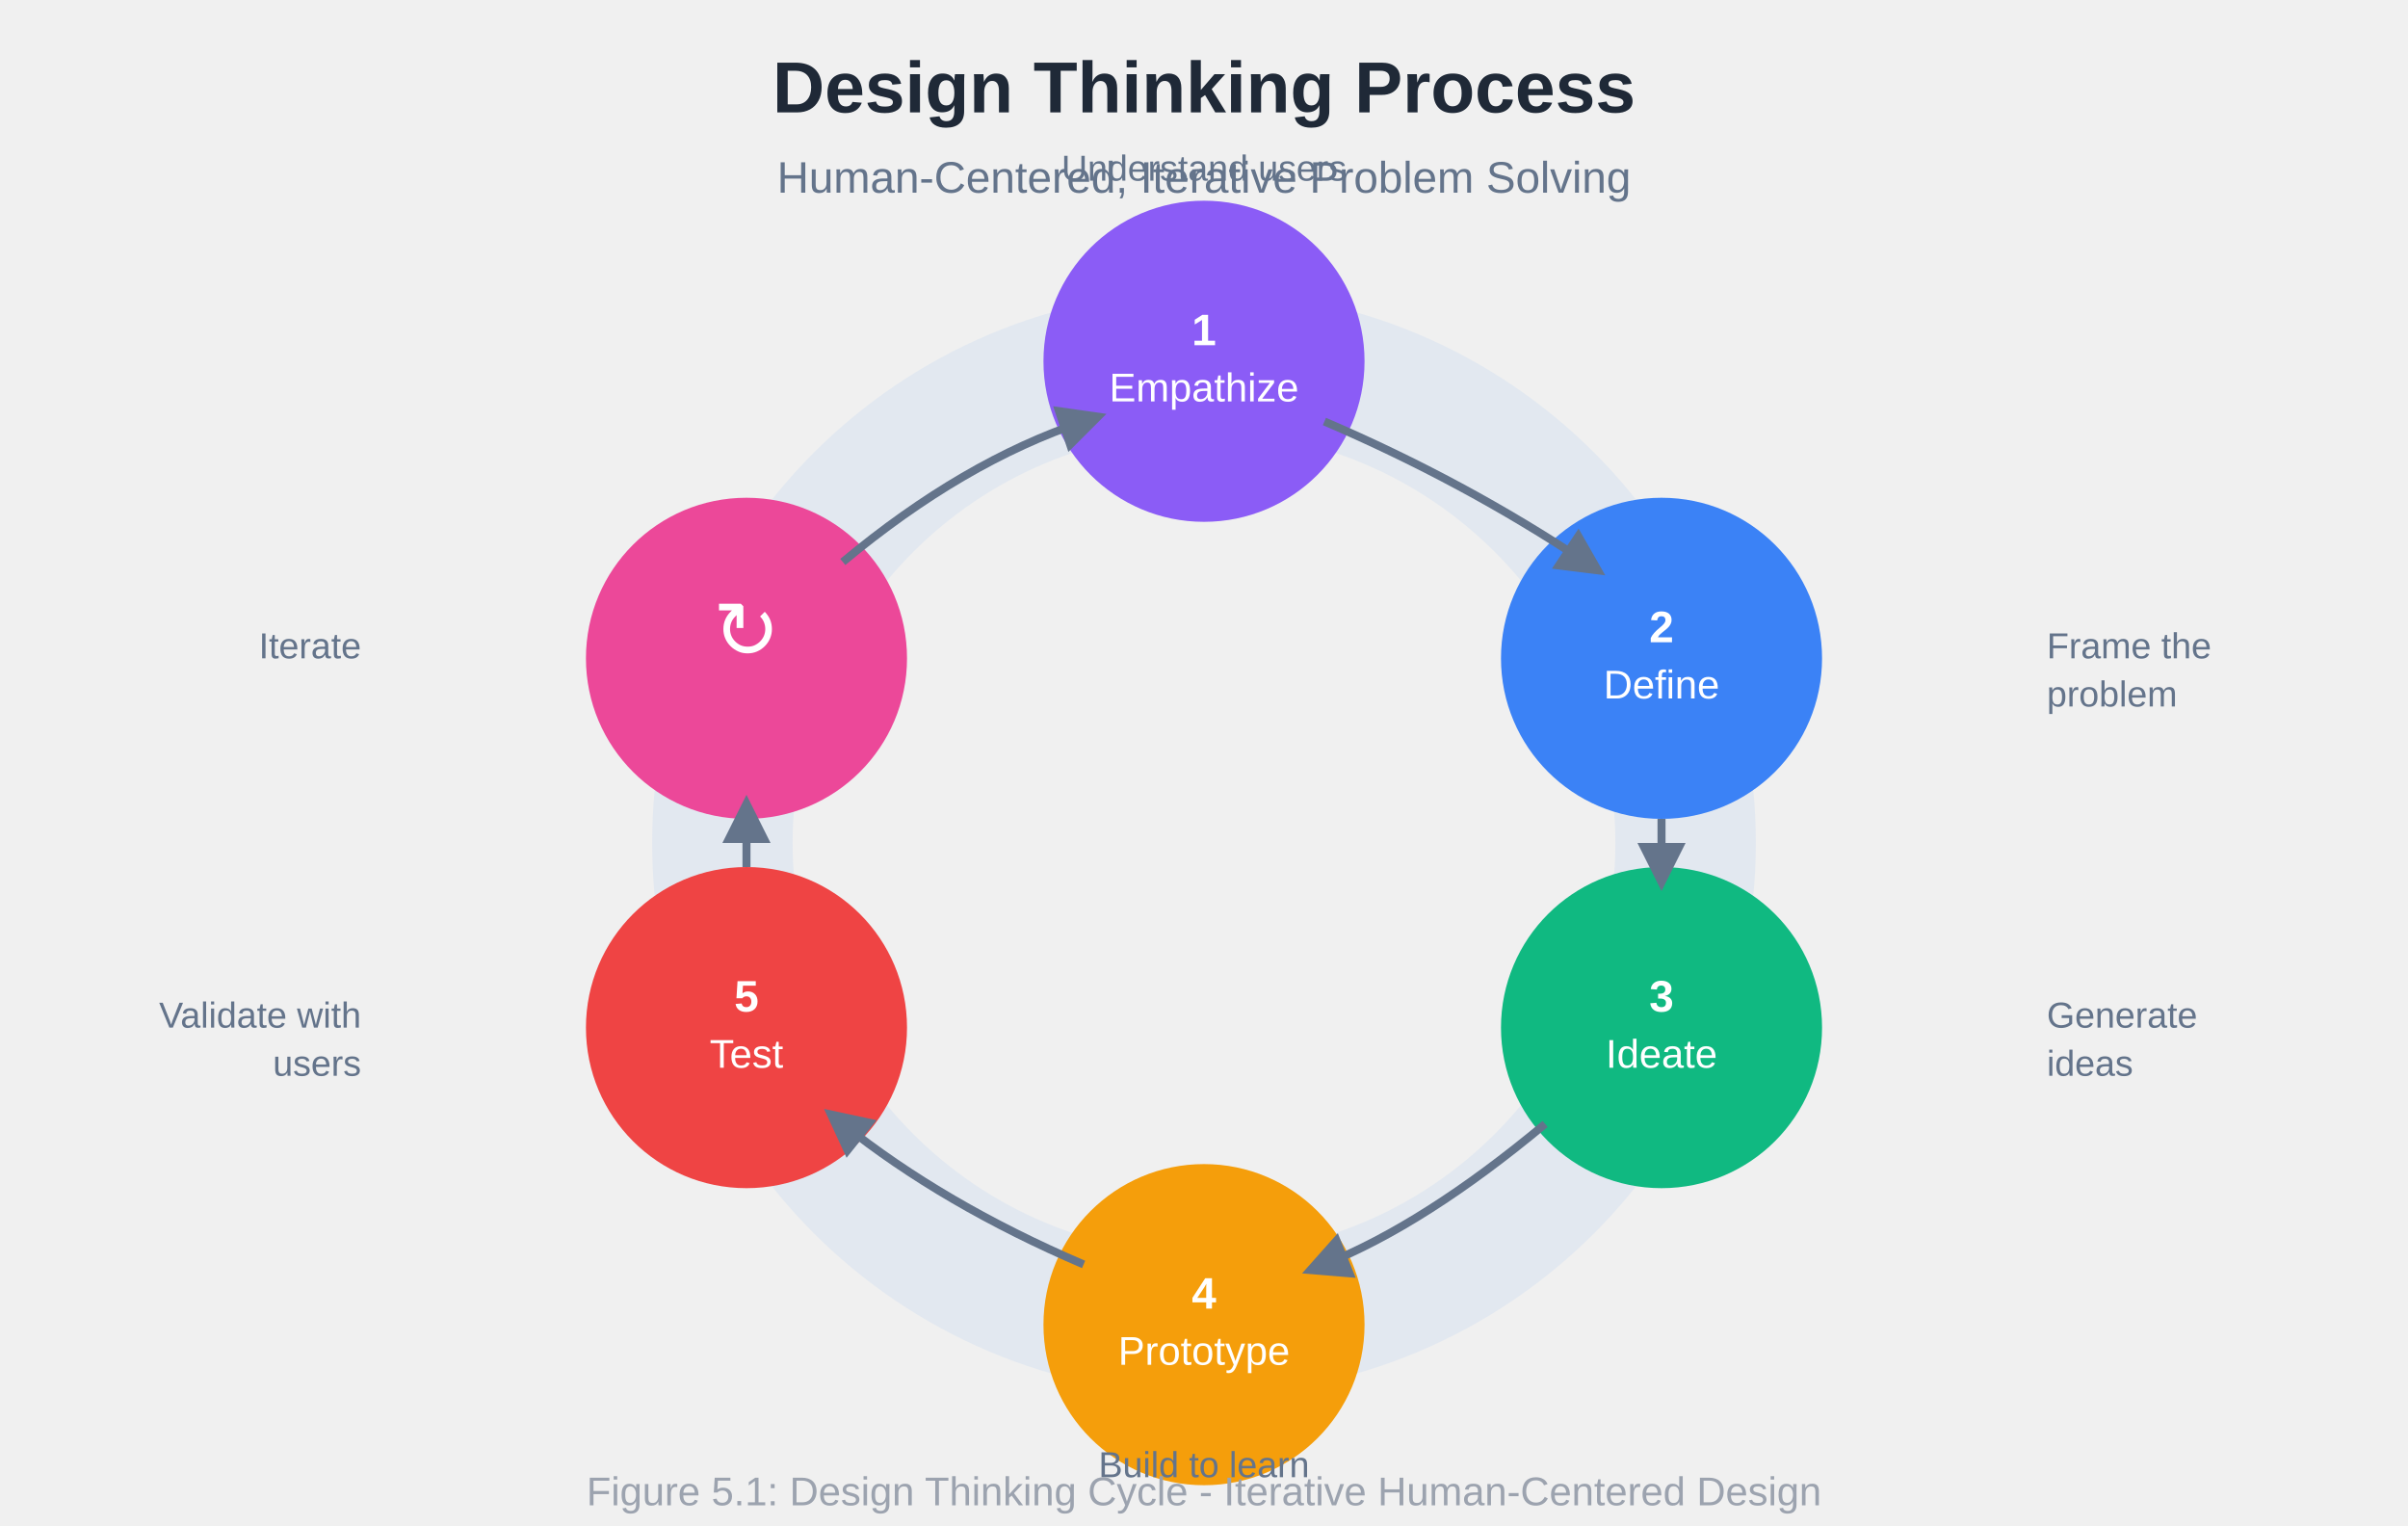
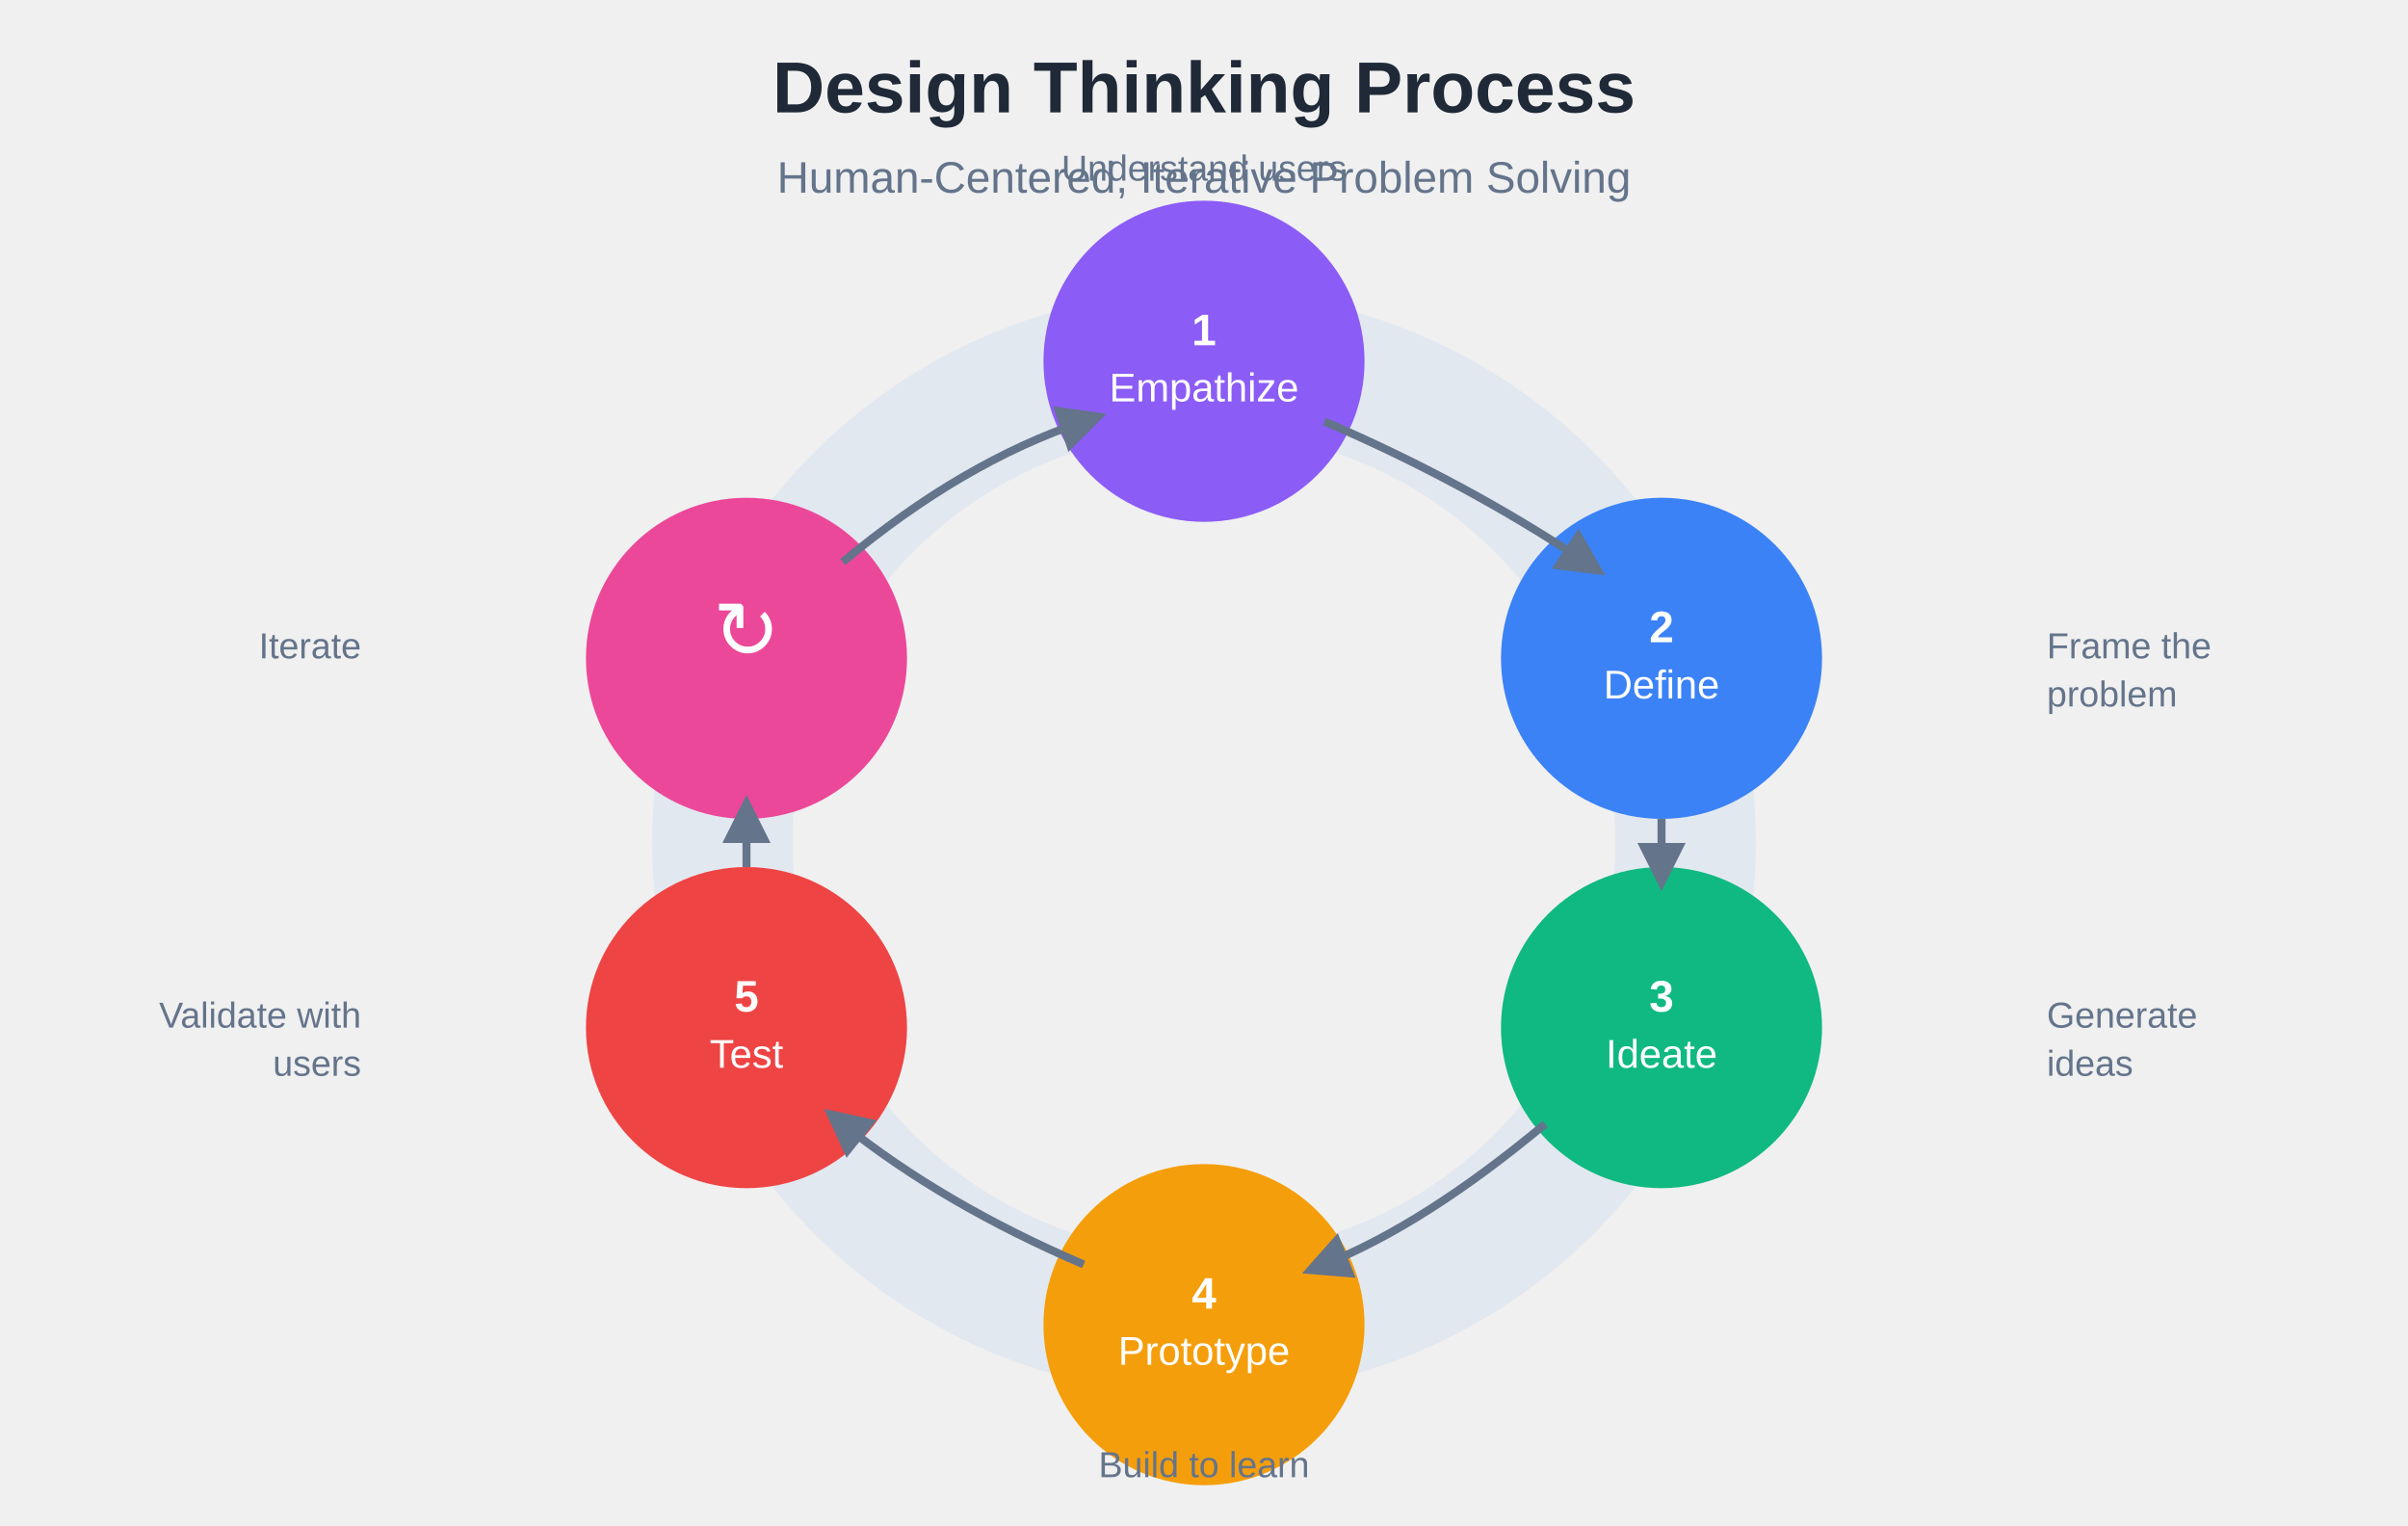
<svg xmlns="http://www.w3.org/2000/svg" viewBox="0 0 600 380" width="600" height="380">
  <text x="300" y="28" text-anchor="middle" font-family="Arial, sans-serif" font-size="18" font-weight="bold" fill="#1F2937">Design Thinking Process</text>
  <text x="300" y="48" text-anchor="middle" font-family="Arial, sans-serif" font-size="11" fill="#64748B">Human-Centered, Iterative Problem Solving</text>
  <path d="M 300 90             A 120 120 0 0 1 420 210             A 120 120 0 0 1 300 330             A 120 120 0 0 1 180 210             A 120 120 0 0 1 300 90" fill="none" stroke="#E2E8F0" stroke-width="35" stroke-linecap="round" />
  <circle cx="300" cy="90" r="40" fill="#8B5CF6" />
  <text x="300" y="86" text-anchor="middle" font-family="Arial, sans-serif" font-size="11" fill="white" font-weight="bold">1</text>
  <text x="300" y="100" text-anchor="middle" font-family="Arial, sans-serif" font-size="10" fill="white">Empathize</text>
  <text x="300" y="45" text-anchor="middle" font-family="Arial, sans-serif" font-size="9" fill="#64748B">Understand users</text>
  <circle cx="414" cy="164" r="40" fill="#3B82F6" />
  <text x="414" y="160" text-anchor="middle" font-family="Arial, sans-serif" font-size="11" fill="white" font-weight="bold">2</text>
  <text x="414" y="174" text-anchor="middle" font-family="Arial, sans-serif" font-size="10" fill="white">Define</text>
  <text x="510" y="164" text-anchor="start" font-family="Arial, sans-serif" font-size="9" fill="#64748B">Frame the</text>
  <text x="510" y="176" text-anchor="start" font-family="Arial, sans-serif" font-size="9" fill="#64748B">problem</text>
  <circle cx="414" cy="256" r="40" fill="#10B981" />
  <text x="414" y="252" text-anchor="middle" font-family="Arial, sans-serif" font-size="11" fill="white" font-weight="bold">3</text>
  <text x="414" y="266" text-anchor="middle" font-family="Arial, sans-serif" font-size="10" fill="white">Ideate</text>
  <text x="510" y="256" text-anchor="start" font-family="Arial, sans-serif" font-size="9" fill="#64748B">Generate</text>
  <text x="510" y="268" text-anchor="start" font-family="Arial, sans-serif" font-size="9" fill="#64748B">ideas</text>
  <circle cx="300" cy="330" r="40" fill="#F59E0B" />
  <text x="300" y="326" text-anchor="middle" font-family="Arial, sans-serif" font-size="11" fill="white" font-weight="bold">4</text>
  <text x="300" y="340" text-anchor="middle" font-family="Arial, sans-serif" font-size="10" fill="white">Prototype</text>
  <text x="300" y="368" text-anchor="middle" font-family="Arial, sans-serif" font-size="9" fill="#64748B">Build to learn</text>
  <circle cx="186" cy="256" r="40" fill="#EF4444" />
  <text x="186" y="252" text-anchor="middle" font-family="Arial, sans-serif" font-size="11" fill="white" font-weight="bold">5</text>
  <text x="186" y="266" text-anchor="middle" font-family="Arial, sans-serif" font-size="10" fill="white">Test</text>
  <text x="90" y="256" text-anchor="end" font-family="Arial, sans-serif" font-size="9" fill="#64748B">Validate with</text>
  <text x="90" y="268" text-anchor="end" font-family="Arial, sans-serif" font-size="9" fill="#64748B">users</text>
  <circle cx="186" cy="164" r="40" fill="#EC4899" />
  <text x="186" y="164" text-anchor="middle" font-family="Arial, sans-serif" font-size="20" fill="white">↻</text>
  <text x="90" y="164" text-anchor="end" font-family="Arial, sans-serif" font-size="9" fill="#64748B">Iterate</text>
  <defs>
    <marker id="arrowhead" markerWidth="6" markerHeight="6" refX="3" refY="3" orient="auto">
      <polygon points="0 0, 6 3, 0 6" fill="#64748B" />
    </marker>
  </defs>
  <path d="M 330 105 Q 365 120 395 140" stroke="#64748B" stroke-width="2" fill="none" marker-end="url(#arrowhead)" />
  <path d="M 414 204 L 414 216" stroke="#64748B" stroke-width="2" fill="none" marker-end="url(#arrowhead)" />
  <path d="M 385 280 Q 355 305 330 315" stroke="#64748B" stroke-width="2" fill="none" marker-end="url(#arrowhead)" />
  <path d="M 270 315 Q 235 300 210 280" stroke="#64748B" stroke-width="2" fill="none" marker-end="url(#arrowhead)" />
  <path d="M 186 216 L 186 204" stroke="#64748B" stroke-width="2" fill="none" marker-end="url(#arrowhead)" />
  <path d="M 210 140 Q 240 115 270 105" stroke="#64748B" stroke-width="2" fill="none" marker-end="url(#arrowhead)" />
-   <text x="300" y="375" text-anchor="middle" font-family="Arial, sans-serif" font-size="10" fill="#9CA3AF">Figure 5.1: Design Thinking Cycle - Iterative Human-Centered Design</text>
</svg>
